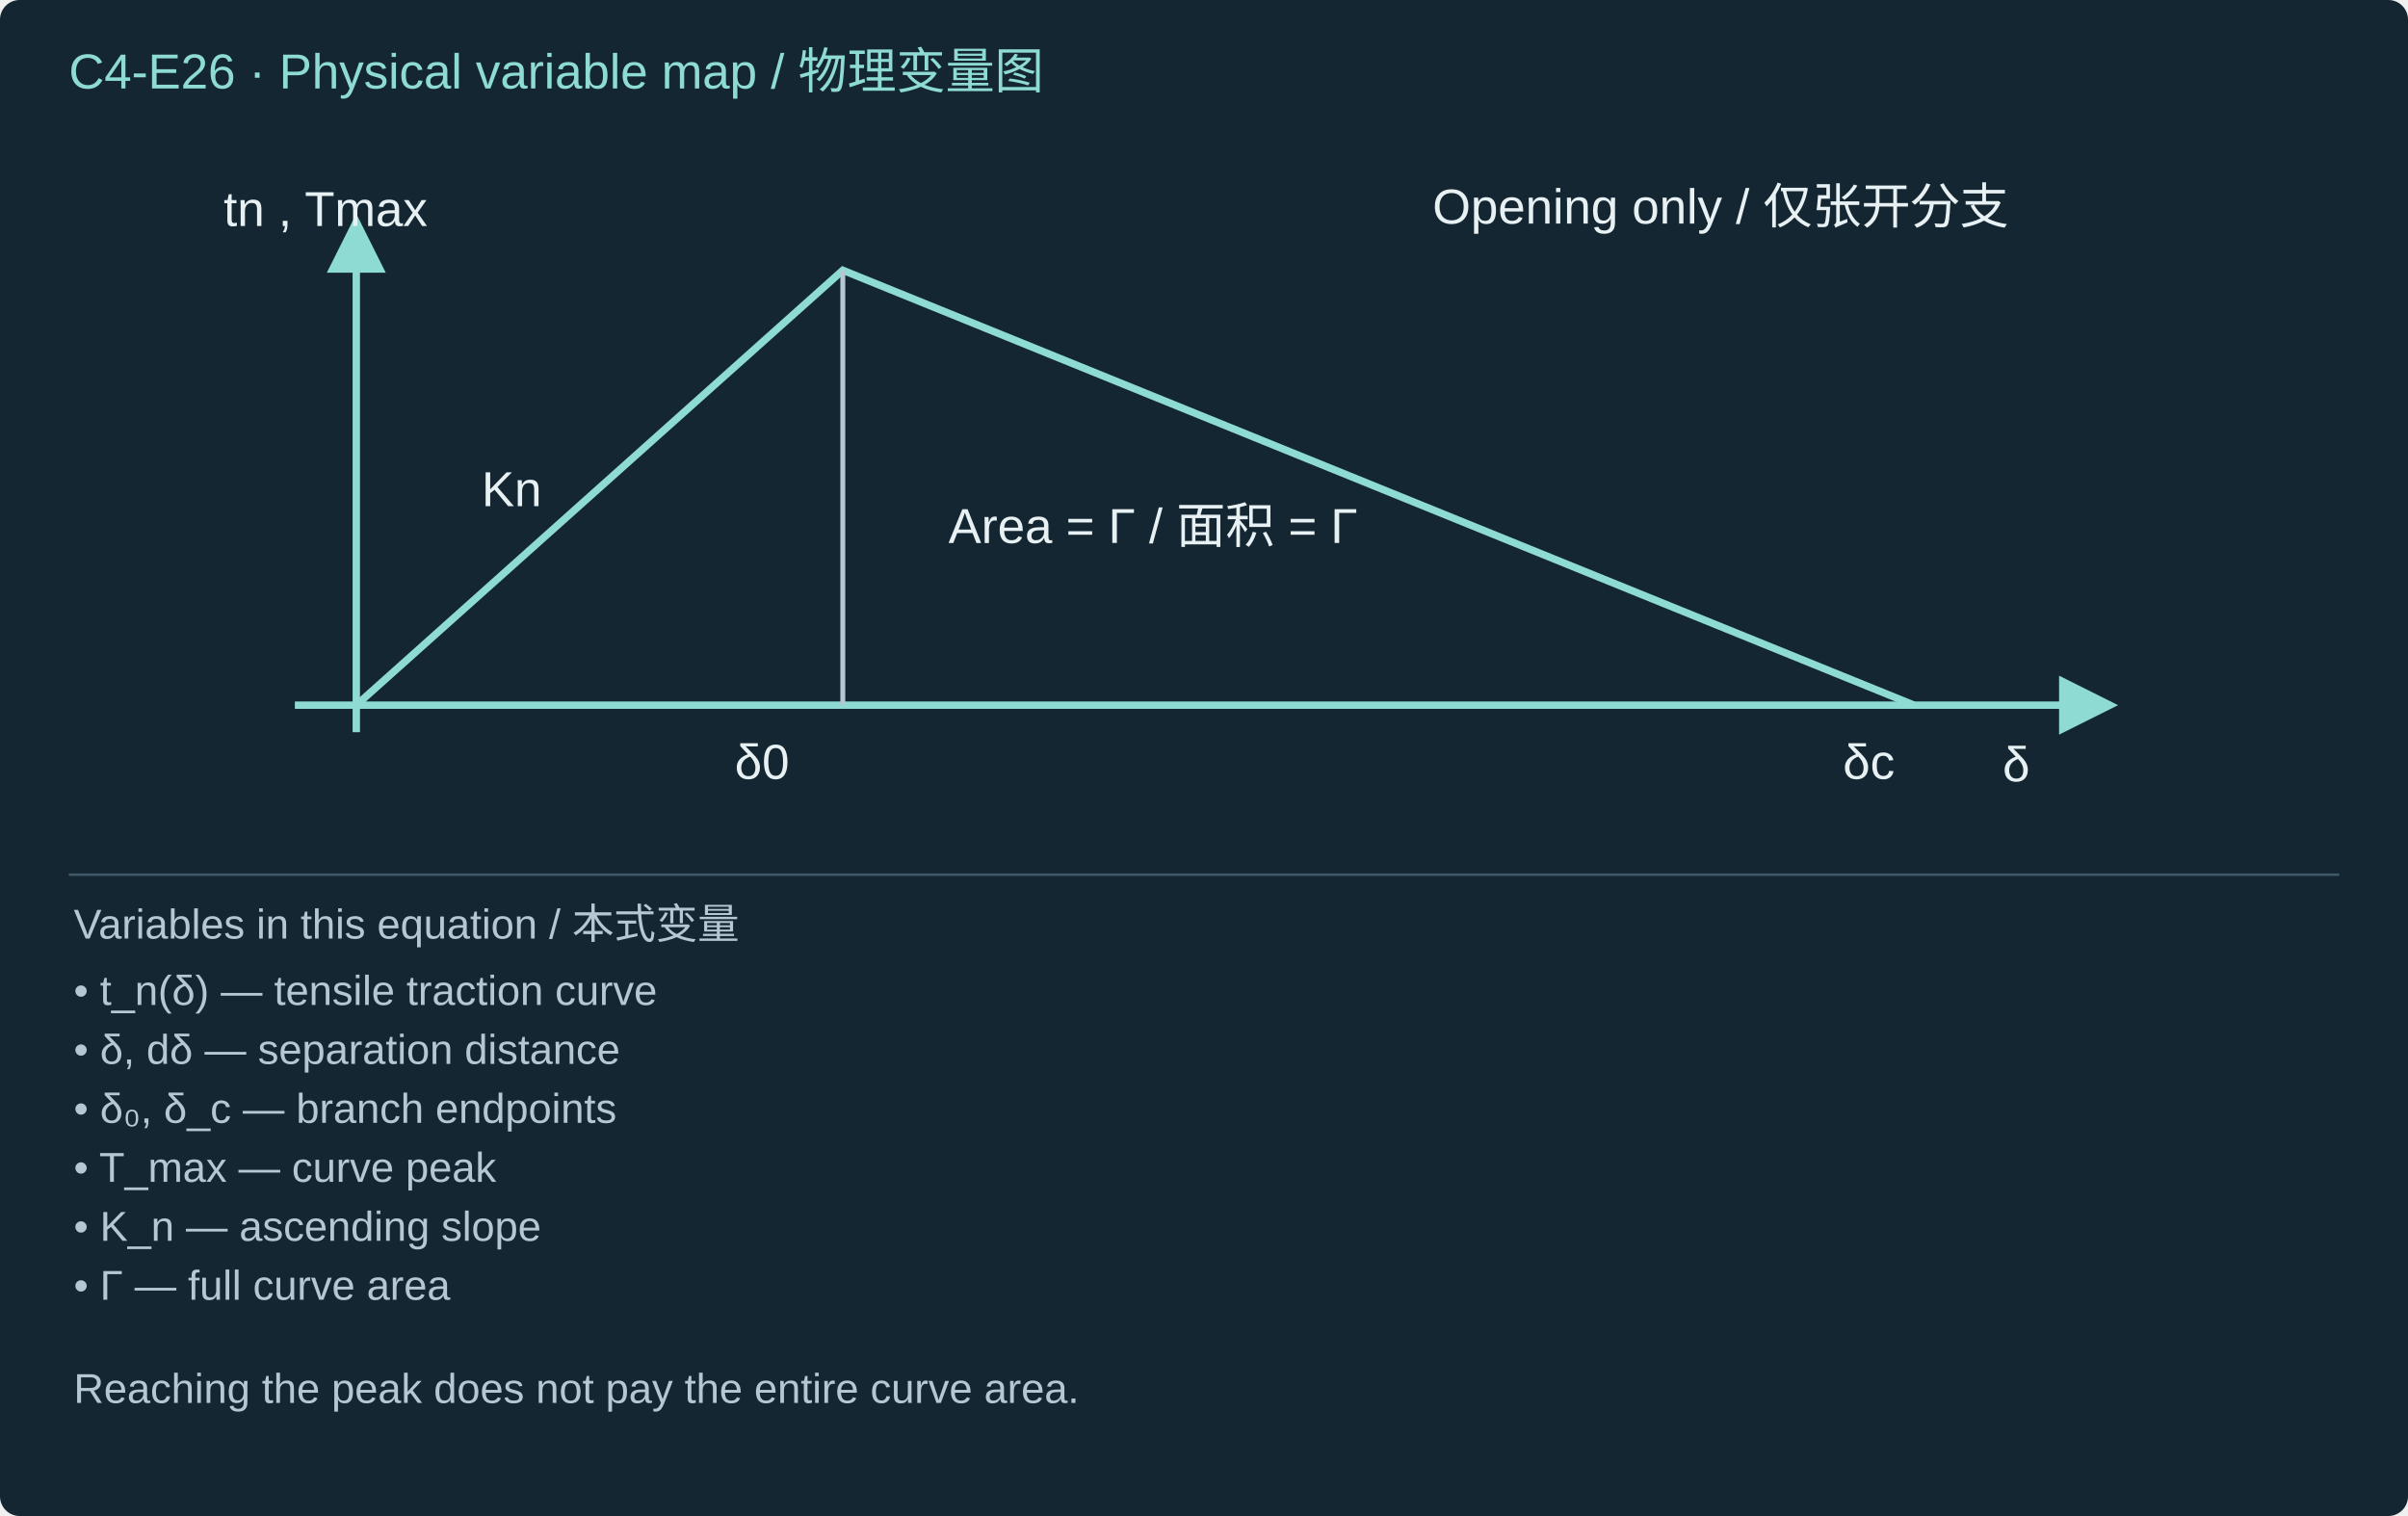
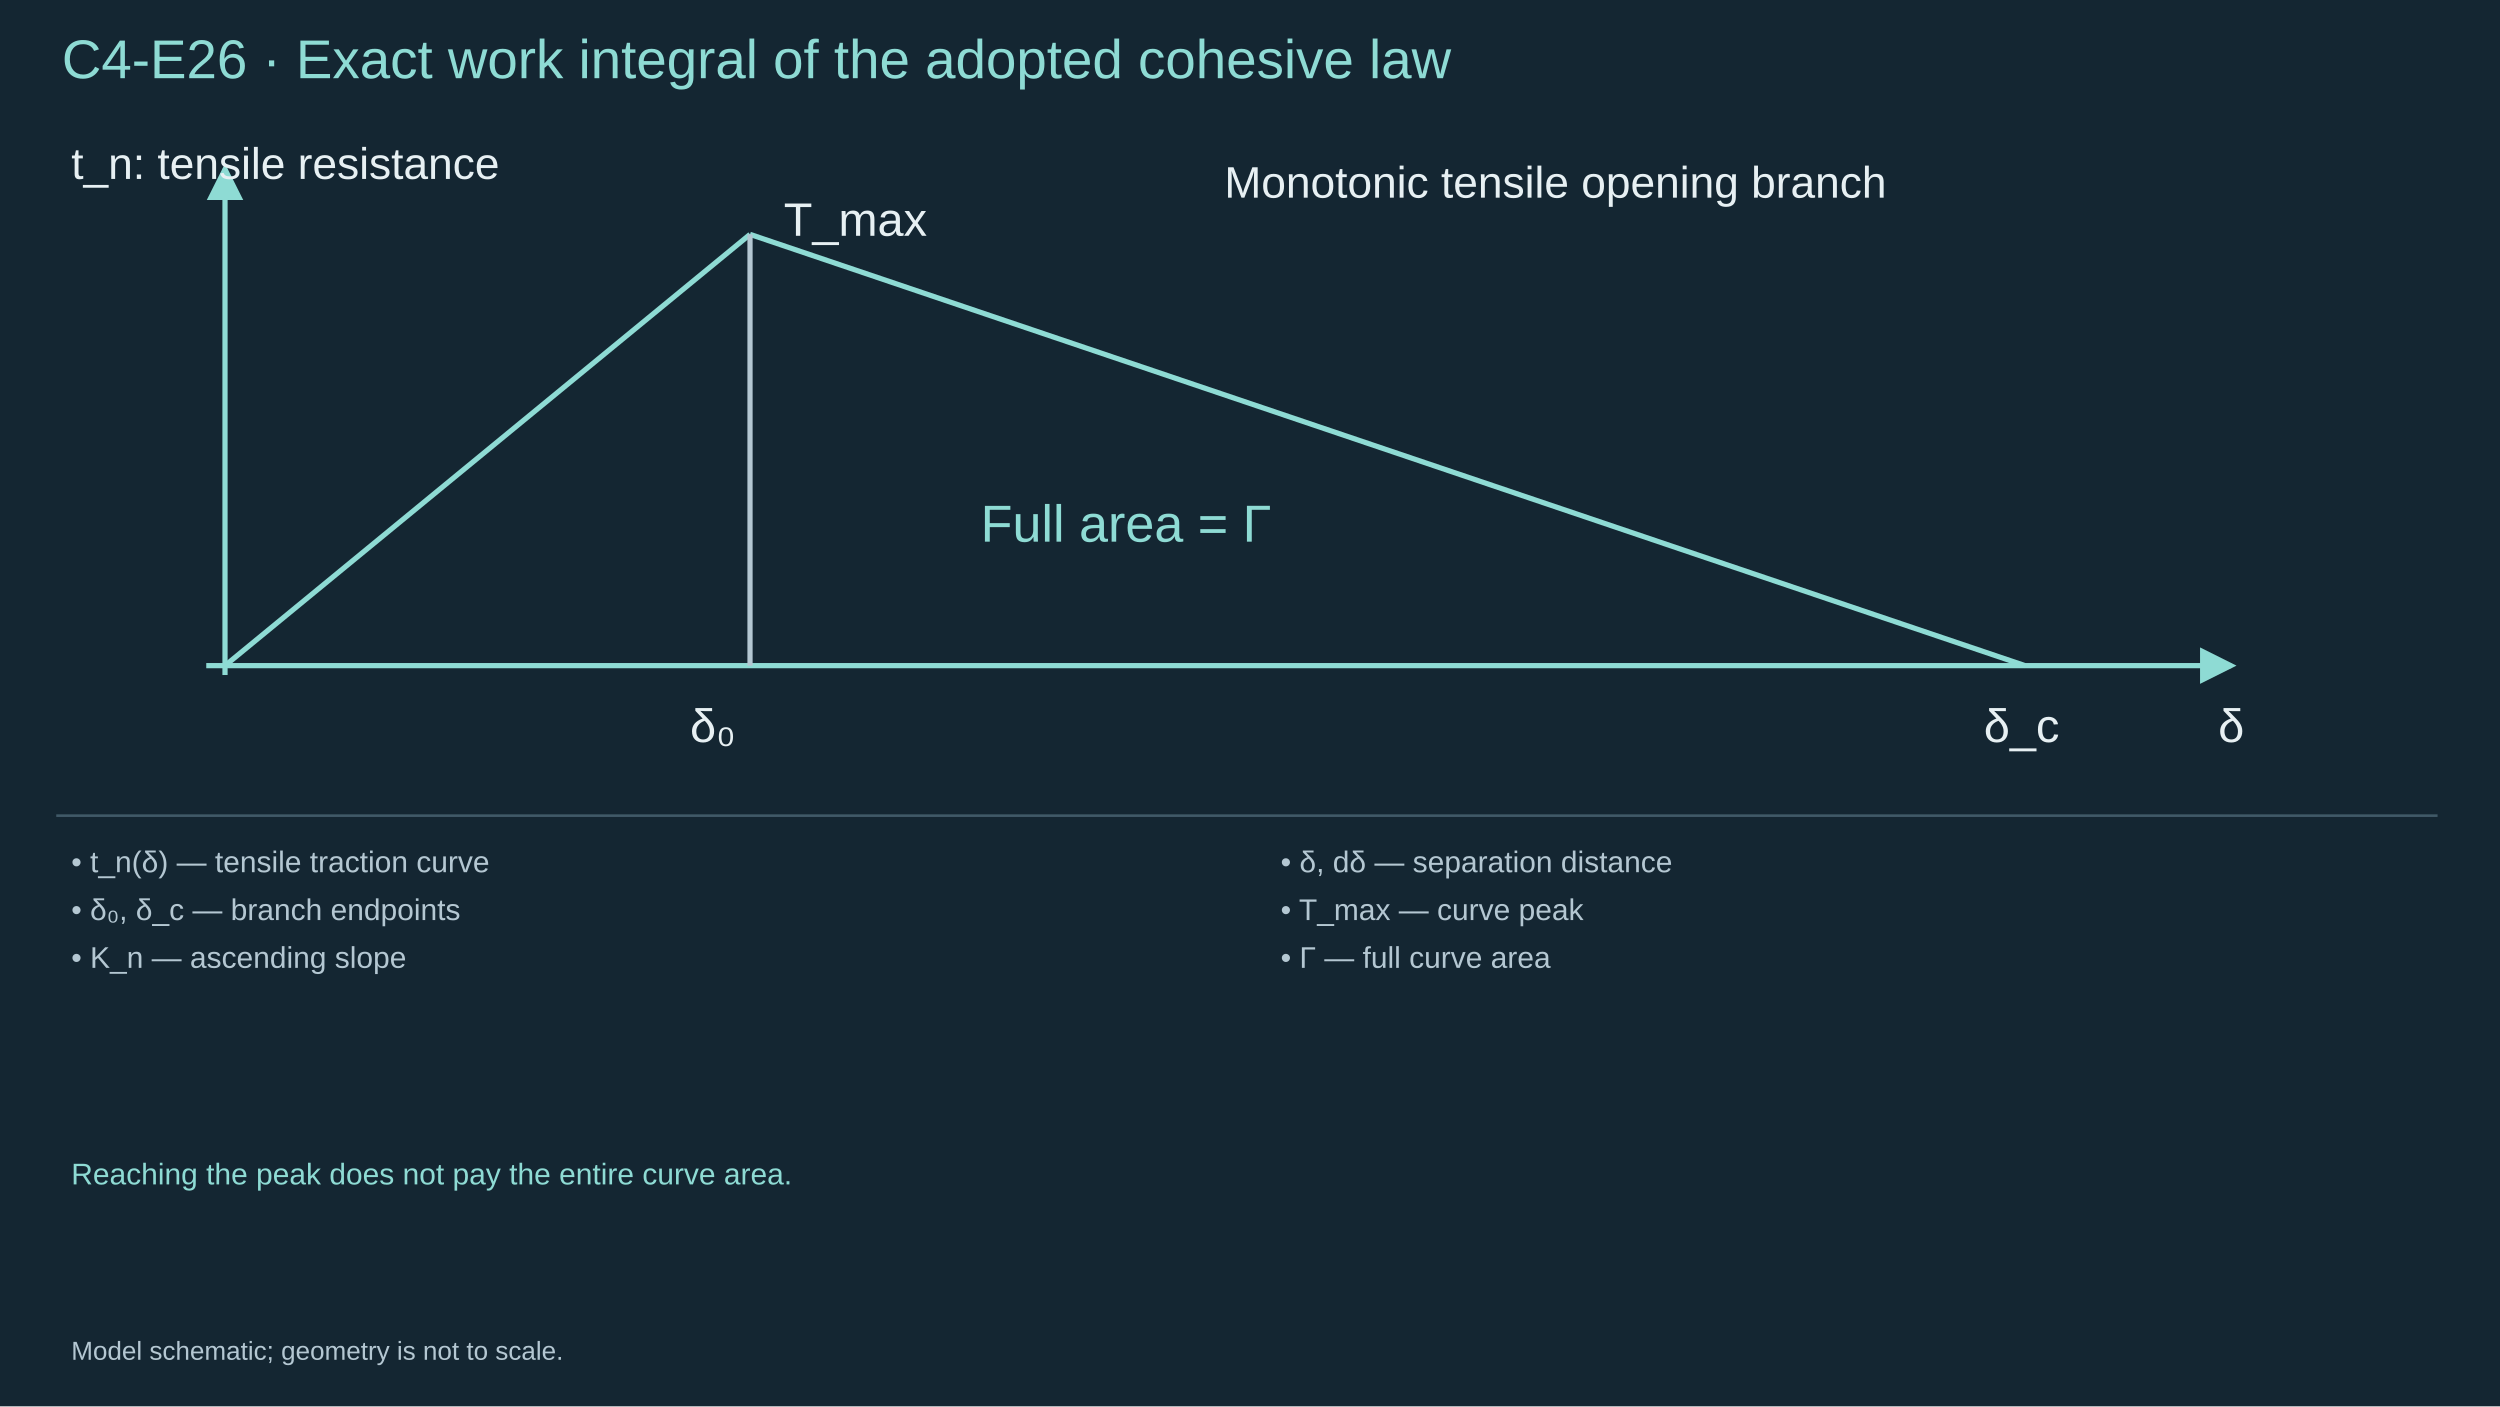
- <svg xmlns="http://www.w3.org/2000/svg" viewBox="0 0 980 617" role="img" aria-labelledby="title desc">
+ <svg xmlns="http://www.w3.org/2000/svg" viewBox="0 0 1279.97 720" role="img">
  <defs>
-     <marker id="arrow" markerWidth="8" markerHeight="8" refX="7" refY="4" orient="auto-start-reverse">
-       <path d="M0 0 L8 4 L0 8Z" fill="#8edbd4" />
+     <marker id="head" markerWidth="7" markerHeight="7" refX="6" refY="3.5" orient="auto-start-reverse" markerUnits="strokeWidth">
+       <path d="M0,0 L7,3.5 L0,7 Z" fill="context-stroke" />
    </marker>
  </defs>
-   <rect width="980" height="617" rx="8" fill="#142632" />
-   <style>text{font-family:Arial,"Microsoft YaHei",sans-serif;fill:#e7f0f3;font-size:20px}.muted{fill:#b4c7d2;font-size:17px}.accent{fill:#8edbd4}.line{fill:none;stroke:#8edbd4;stroke-width:3}.thin{fill:none;stroke:#b4c7d2;stroke-width:2}.arrow{fill:none;stroke:#8edbd4;stroke-width:3;marker-end:url(#arrow)}.area{fill:#213e4b;stroke:#b4c7d2;stroke-width:2}</style>
-   <text x="28" y="36" class="accent">C4-E26 · Physical variable map / 物理变量图</text>
-   <path d="M120 287 H859" class="arrow" />
-   <path d="M145 298 V90" class="arrow" />
-   <path d="M145 287 L343 110 L779 287" class="line" />
-   <path d="M343 110 V287" class="thin" />
-   <text x="91" y="92" class="">tn , Tmax</text>
-   <text x="299" y="317" class="">δ0</text>
-   <text x="750" y="317" class="">δc</text>
-   <text x="815" y="318" class="">δ</text>
-   <text x="386" y="221" class="">Area = Γ / 面积 = Γ</text>
-   <text x="196" y="206" class="">Kn</text>
-   <text x="583" y="91" class="">Opening only / 仅张开分支</text>
-   <path d="M28 356 H952" stroke="#405967" />
-   <text x="30" y="382" class="muted">Variables in this equation / 本式变量</text>
-   <text x="30" y="409" class="muted">• t_n(δ) — tensile traction curve</text>
-   <text x="30" y="433" class="muted">• δ, dδ — separation distance</text>
-   <text x="30" y="457" class="muted">• δ₀, δ_c — branch endpoints</text>
-   <text x="30" y="481" class="muted">• T_max — curve peak</text>
-   <text x="30" y="505" class="muted">• K_n — ascending slope</text>
-   <text x="30" y="529" class="muted">• Γ — full curve area</text>
-   <text x="30" y="571" class="muted">Reaching the peak does not pay the entire curve area.</text>
+   <rect width="1279.97" height="720" fill="#142632" />
+   <text id="o000" font-family="Arial,sans-serif" font-size="28" fill="#8EDBD4" text-anchor="start" opacity="1">
+     <tspan x="31.68" y="40.04">C4-E26 · Exact work integral of the adopted cohesive law</tspan>
+   </text>
+   <line id="o001" x1="105.6" y1="340.8" x2="1142.4" y2="340.8" fill="#FFFFFF" stroke="#8EDBD4" stroke-width="2.667" opacity="1" marker-end="url(#head)" />
+   <line id="o002" x1="115.2" y1="345.6" x2="115.2" y2="86.4" fill="#FFFFFF" stroke="#8EDBD4" stroke-width="2.667" opacity="1" marker-end="url(#head)" />
+   <line id="o003" x1="115.2" y1="340.8" x2="384" y2="120" fill="#FFFFFF" stroke="#8EDBD4" stroke-width="2.667" opacity="1" />
+   <line id="o004" x1="384" y1="120" x2="1036.8" y2="340.8" fill="#FFFFFF" stroke="#8EDBD4" stroke-width="2.667" opacity="1" />
+   <line id="o005" x1="384" y1="120" x2="384" y2="340.8" fill="#FFFFFF" stroke="#B4C7D2" stroke-width="2.667" opacity="1" />
+   <text id="o006" font-family="Arial,sans-serif" font-size="22.667" fill="#E7F0F3" text-anchor="start" opacity="1">
+     <tspan x="36.48" y="91.613">t_n: tensile resistance</tspan>
+   </text>
+   <text id="o007" font-family="Arial,sans-serif" font-size="24" fill="#E7F0F3" text-anchor="start" opacity="1">
+     <tspan x="401.28" y="120.72">T_max</tspan>
+   </text>
+   <text id="o008" font-family="Arial,sans-serif" font-size="24" fill="#E7F0F3" text-anchor="start" opacity="1">
+     <tspan x="353.28" y="379.92">δ₀</tspan>
+   </text>
+   <text id="o009" font-family="Arial,sans-serif" font-size="24" fill="#E7F0F3" text-anchor="start" opacity="1">
+     <tspan x="1015.68" y="379.92">δ_c</tspan>
+   </text>
+   <text id="o010" font-family="Arial,sans-serif" font-size="24" fill="#E7F0F3" text-anchor="start" opacity="1">
+     <tspan x="1135.68" y="379.92">δ</tspan>
+   </text>
+   <text id="o011" font-family="Arial,sans-serif" font-size="26.667" fill="#8EDBD4" text-anchor="start" opacity="1">
+     <tspan x="502.08" y="277.333">Full area = Γ</tspan>
+   </text>
+   <text id="o012" font-family="Arial,sans-serif" font-size="22.667" fill="#E7F0F3" text-anchor="start" opacity="1">
+     <tspan x="626.88" y="101.213">Monotonic tensile opening branch</tspan>
+   </text>
+   <line id="o013" x1="28.8" y1="417.6" x2="1248" y2="417.6" fill="#FFFFFF" stroke="#405967" stroke-width="1.333" opacity="1" />
+   <text id="o014" font-family="Arial,sans-serif" font-size="15.333" fill="#B4C7D2" text-anchor="start" opacity="1">
+     <tspan x="36.48" y="446.567">• t_n(δ) — tensile traction curve</tspan>
+   </text>
+   <text id="o015" font-family="Arial,sans-serif" font-size="15.333" fill="#B4C7D2" text-anchor="start" opacity="1">
+     <tspan x="655.68" y="446.567">• δ, dδ — separation distance</tspan>
+   </text>
+   <text id="o016" font-family="Arial,sans-serif" font-size="15.333" fill="#B4C7D2" text-anchor="start" opacity="1">
+     <tspan x="36.48" y="471.047">• δ₀, δ_c — branch endpoints</tspan>
+   </text>
+   <text id="o017" font-family="Arial,sans-serif" font-size="15.333" fill="#B4C7D2" text-anchor="start" opacity="1">
+     <tspan x="655.68" y="471.047">• T_max — curve peak</tspan>
+   </text>
+   <text id="o018" font-family="Arial,sans-serif" font-size="15.333" fill="#B4C7D2" text-anchor="start" opacity="1">
+     <tspan x="36.48" y="495.527">• K_n — ascending slope</tspan>
+   </text>
+   <text id="o019" font-family="Arial,sans-serif" font-size="15.333" fill="#B4C7D2" text-anchor="start" opacity="1">
+     <tspan x="655.68" y="495.527">• Γ — full curve area</tspan>
+   </text>
+   <text id="o020" font-family="Arial,sans-serif" font-size="15.333" fill="#8EDBD4" text-anchor="start" opacity="1">
+     <tspan x="36.48" y="606.407">Reaching the peak does not pay the entire curve area.</tspan>
+   </text>
+   <text id="o021" font-family="Arial,sans-serif" font-size="13.333" fill="#B4C7D2" text-anchor="start" opacity="1">
+     <tspan x="36.48" y="696.187">Model schematic; geometry is not to scale.</tspan>
+   </text>
</svg>
